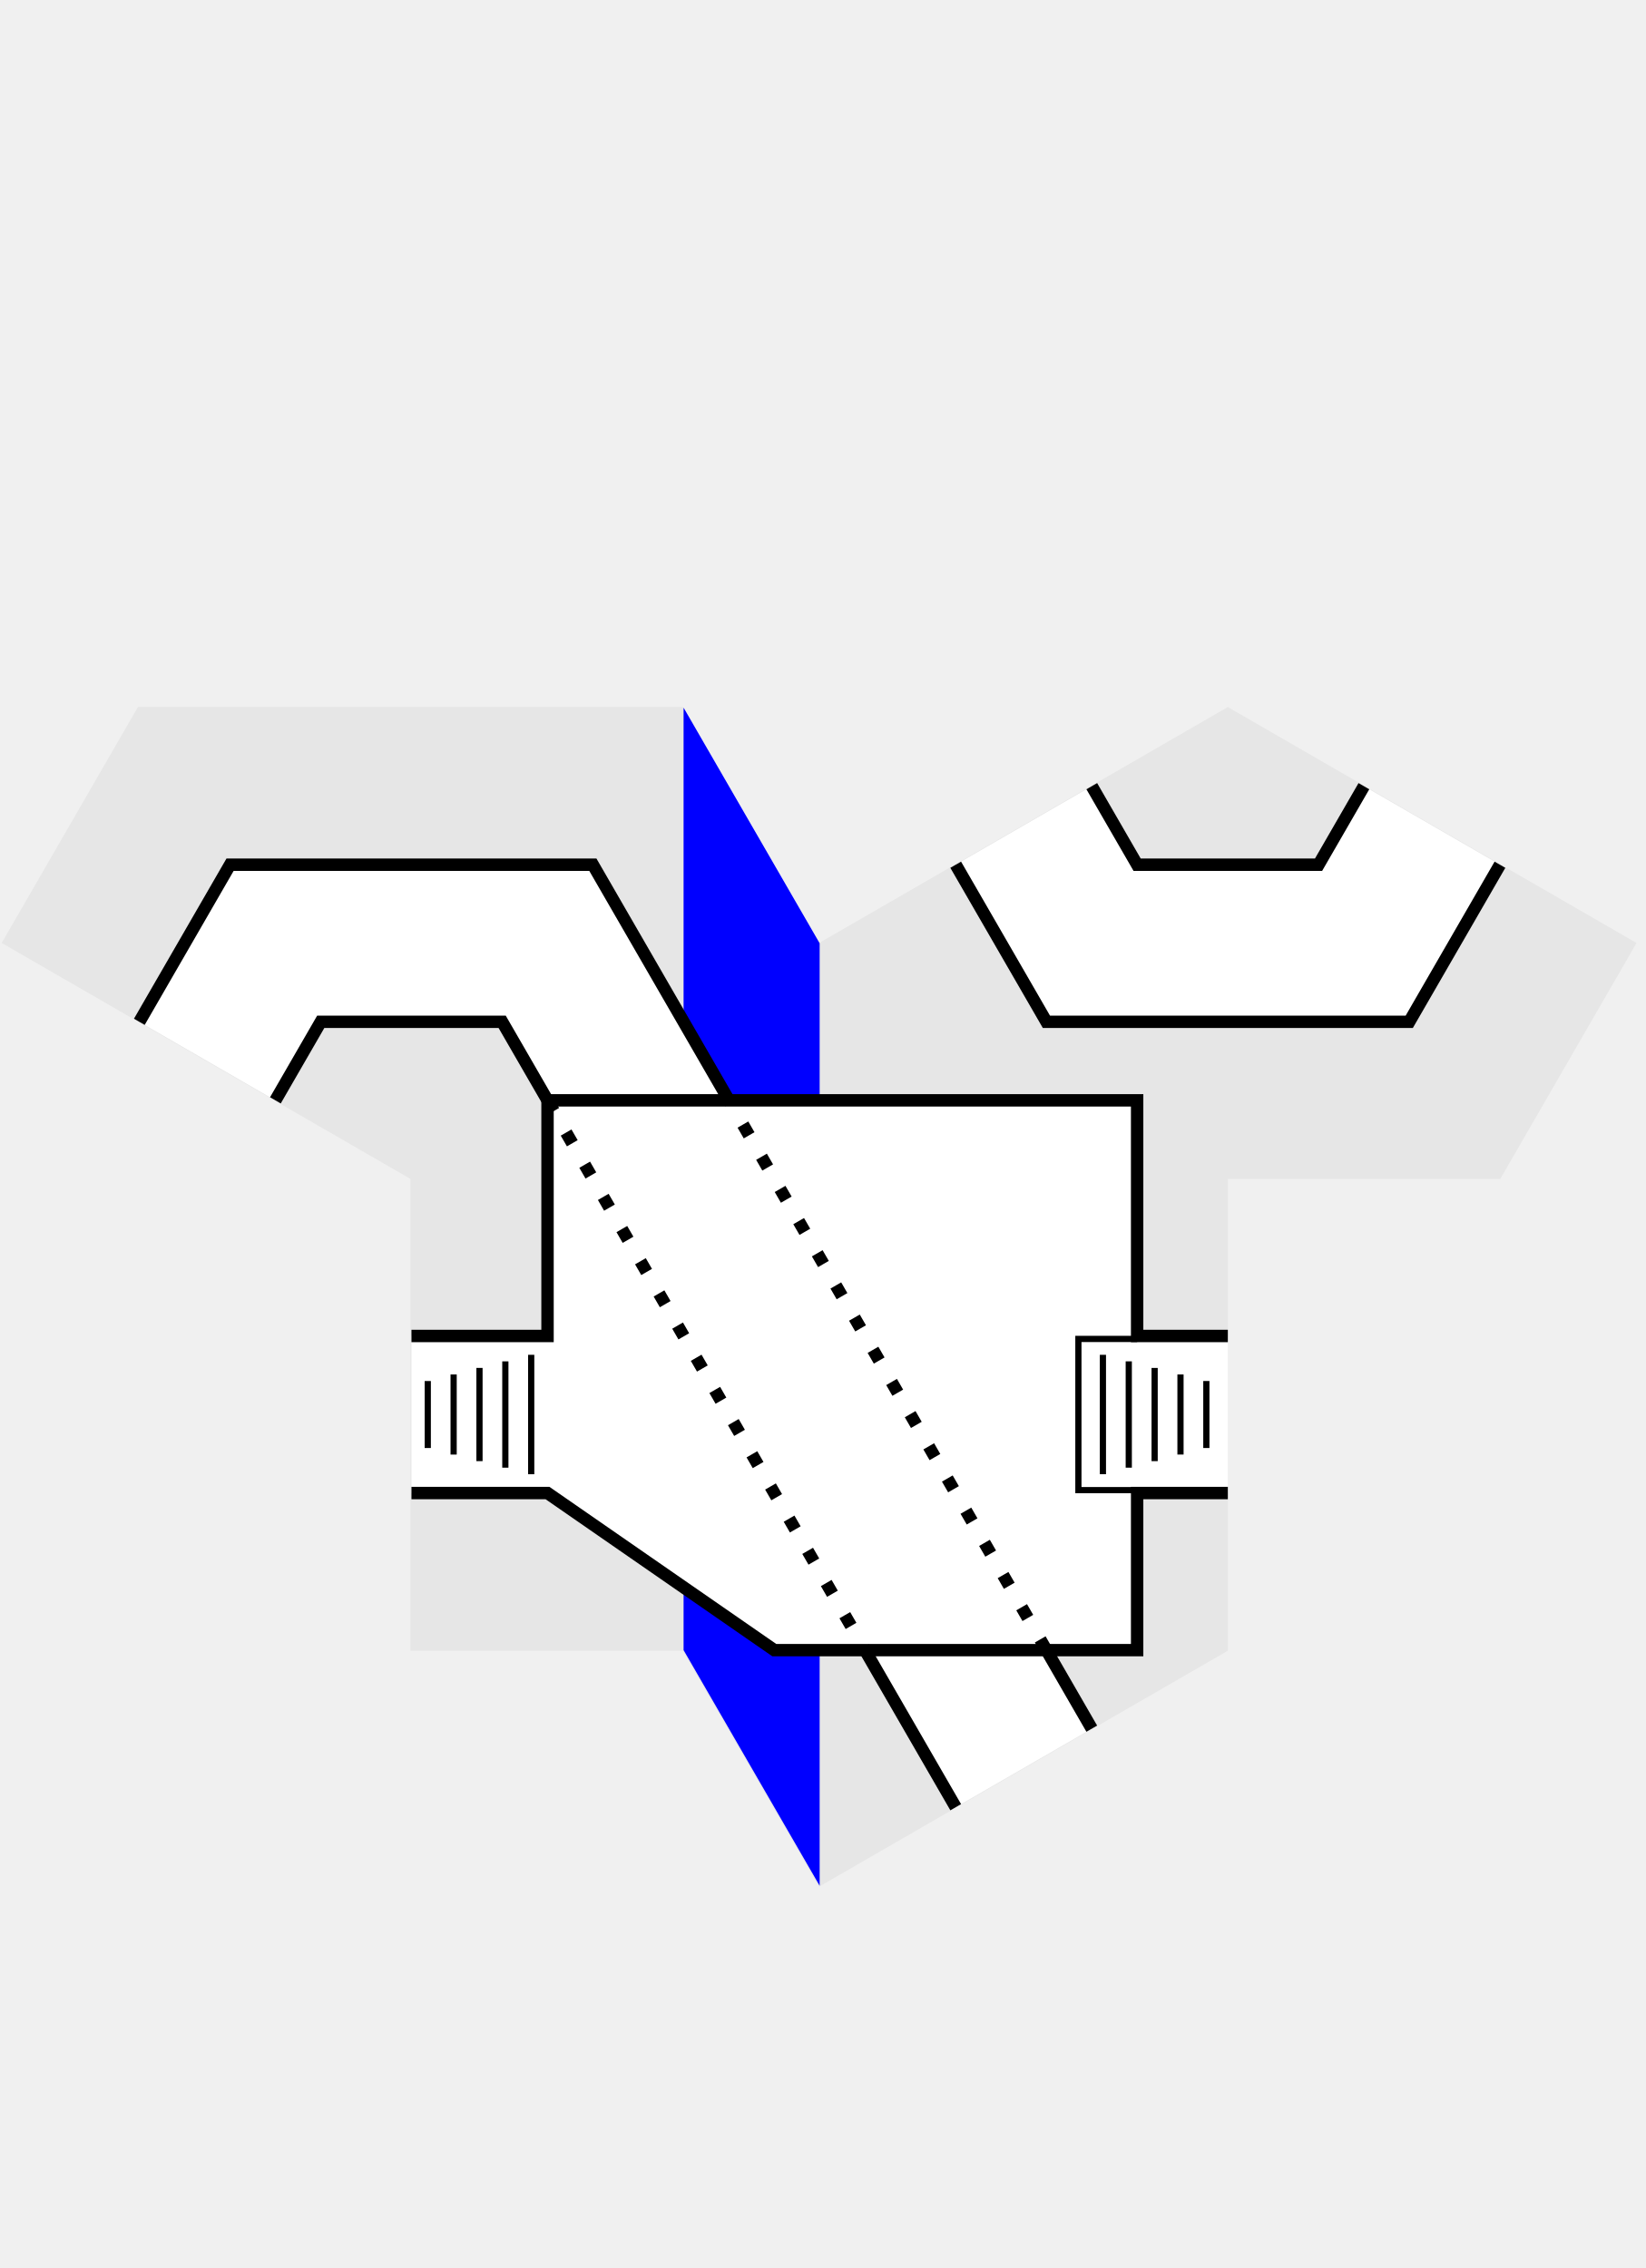
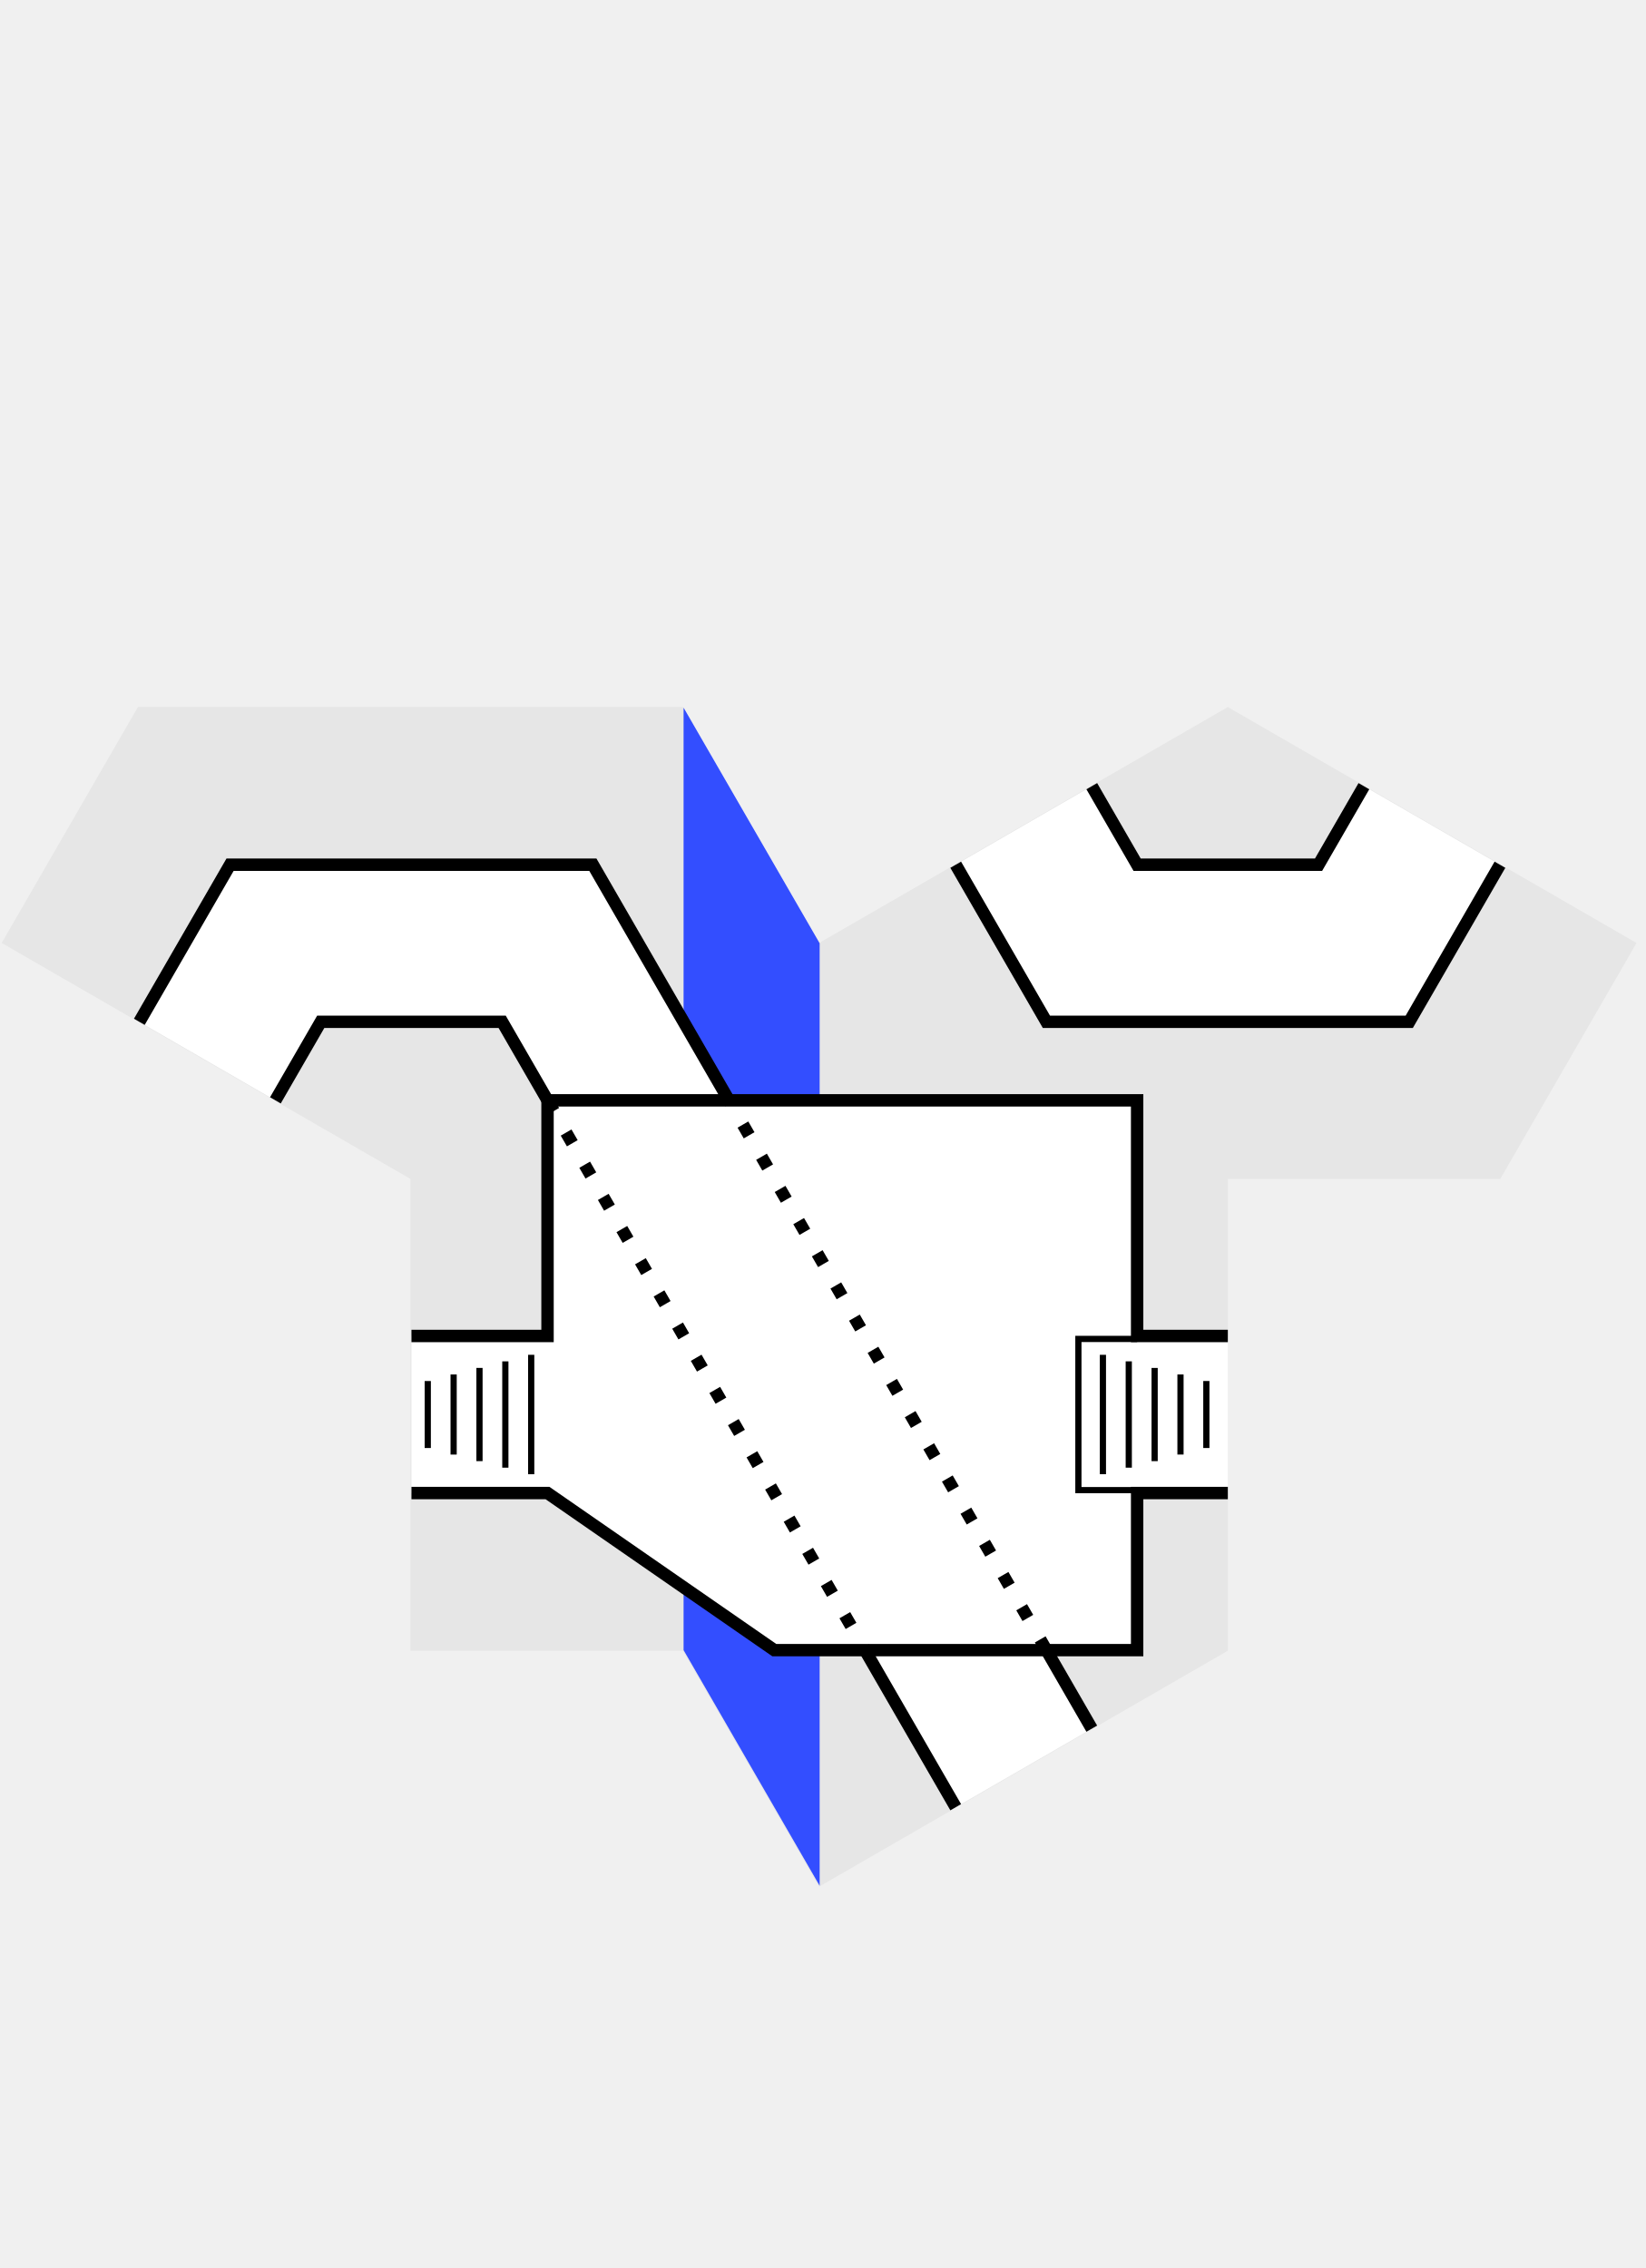
<svg xmlns="http://www.w3.org/2000/svg" width="132.825mm" height="183.132mm" viewBox="-46.366 -53.116 182.732 96.257" version="1.1" id="svg5">
  <defs id="defs2" />
  <g id="layer1" transform="translate(-24.41474,76.56603)">
    <g id="g1594">
      <g id="g443" transform="matrix(0,-1,-1,0,84.41476,27.35703)">
        <path style="opacity:1;fill:#e6e6e6;stroke:none;stroke-width:2;stroke-opacity:1;stop-color:#000000" d="m 103.924,60.787 26.208,45.393 26.208,-15.131 0,-60.524 -26.208,-15.131 26.208,-45.393 -26.208,-45.393 -26.208,15.131 0,30.262 H 51.508 l -26.208,45.393 26.208,15.131 0,30.262 z" id="border" />
        <g id="dungeon">
-           <g id="g1119" transform="translate(-0.09606802,0.3901776)" style="fill:#0000ff;stroke:none;stroke-width:2.064">
-             <path style="fill:#0000ff;stroke:none;stroke-width:2.064;stop-color:#000000" d="M 130.193,14.944 H 25.498 L 51.672,30.056 H 156.367 Z" id="path998" />
+           <g id="g1119" transform="translate(-0.09606802,0.3901776)" style="fill:#334eff;stroke:none;stroke-width:2.064">
+             <path style="fill:#334eff;stroke:none;stroke-width:2.064;stop-color:#000000" d="M 130.193,14.944 H 25.498 L 51.672,30.056 H 156.367 Z" id="path998" />
          </g>
          <path style="fill:#ffffff;stroke:none;stroke-width:0.688;stop-color:#000000" d="m 147.547,-14.889 -8.725,-5.037 V -40.074 l 8.725,-5.037 -8.725,-15.111 -17.449,10.074 v 40.297 l 17.449,10.074 8.725,-15.111" id="path1468" />
          <path id="path2298" style="fill:#ffffff;stroke:none;stroke-width:1.376;stop-color:#000000" d="M 51.576,10.297 34.127,0.223 42.851,-14.889 l 8.725,5.037" />
          <path style="fill:#ffffff;stroke:none;stroke-width:1.376;stop-color:#000000" d="m 69.025,-30 v 10.074 h -17.449 v 40.297 l 17.449,25.186 V 60.669 H 86.474 V 45.557 H 112.648 V -19.926 H 86.474 v -10.074" id="path1536" />
          <path id="path2234" style="fill:none;stroke:#000000;stroke-width:3.78;stop-color:#000000" transform="matrix(0,-0.3639978,-0.3639978,0,234.8816,106.366)" d="m 263.927,503.59 27.677,47.938 m 41.515,-23.969 -13.838,-23.969" />
          <path id="path2232" style="fill:none;stroke:#000000;stroke-width:3.78;stop-color:#000000;stroke-miterlimit:4;stroke-dasharray:3.78,7.559;stroke-dashoffset:0" transform="matrix(0,-0.3639978,-0.3639978,0,234.8816,106.366)" d="m 167.059,335.81 96.868,167.78 m 55.354,5.6e-4 -96.869,-167.782" />
          <path id="path2468" style="fill:#ffffff;stroke:none;stroke-width:3.78;stop-color:#000000" transform="matrix(0,-0.3639978,-0.3639978,0,234.8816,106.366)" d="M 222.412,335.808 180.896,263.901 H 70.189 l -27.677,47.938 41.515,23.969 13.838,-23.969 h 55.354 l 13.839,23.969" />
          <path id="path2230" style="fill:none;stroke:#000000;stroke-width:3.78;stop-color:#000000" d="M 167.058 335.809 L 167.059 335.81 " transform="matrix(0,-0.3639978,-0.3639978,0,234.8816,106.366)" />
          <path id="path2228" style="fill:none;stroke:#000000;stroke-width:3.78;stop-color:#000000" transform="matrix(0,-0.3639978,-0.3639978,0,234.8816,106.366)" d="m 84.027,335.808 13.838,-23.969 h 55.354 l 13.839,23.969 m 55.354,-4.5e-4 -41.515,-71.907 H 70.189 l -27.677,47.938" />
          <path style="fill:none;stroke:#000000;stroke-width:1.376;stop-color:#000000" d="m 147.547,-14.889 -8.725,-5.037 V -40.074 l 8.725,-5.037 m -8.725,-15.111 -17.449,10.074 v 40.297 l 17.449,10.074" id="path1879" />
          <path style="fill:none;stroke:#000000;stroke-width:1.376;stop-color:#000000" d="m 69.025,-30 v 10.074 h -17.449 v 40.297 l 17.449,25.186 v 15.111 m 17.449,0 V 45.557 H 112.648 V -19.926 H 86.474 v -10.074" id="path2034" />
          <path id="rect2610" style="fill:none;stroke:#000000;stroke-width:0.688;stop-color:#000000" d="m -47.369,-84.382 v 13.266 m -2.872,-0.728 V -83.654 m -2.872,0.728 v 10.354 m -2.872,-0.728 v -8.898 m -2.872,0.728 v 7.442" transform="matrix(0,-1,-1,0,0,0)" />
          <path id="path4909" style="fill:none;stroke:#000000;stroke-width:0.688;stop-color:#000000" d="M 84.382,-16.126 H 71.117 m 0.728,-2.872 H 83.654 m -0.728,-2.872 H 72.573 m 0.728,-2.872 h 8.898 m -0.728,-2.872 h -7.442" />
          <path id="rect4933" style="fill:none;stroke:#000000;stroke-width:0.688;stop-color:#000000" d="m 69.353,-19.926 v 6.523 h 16.793 v -6.523" />
        </g>
      </g>
    </g>
  </g>
</svg>
